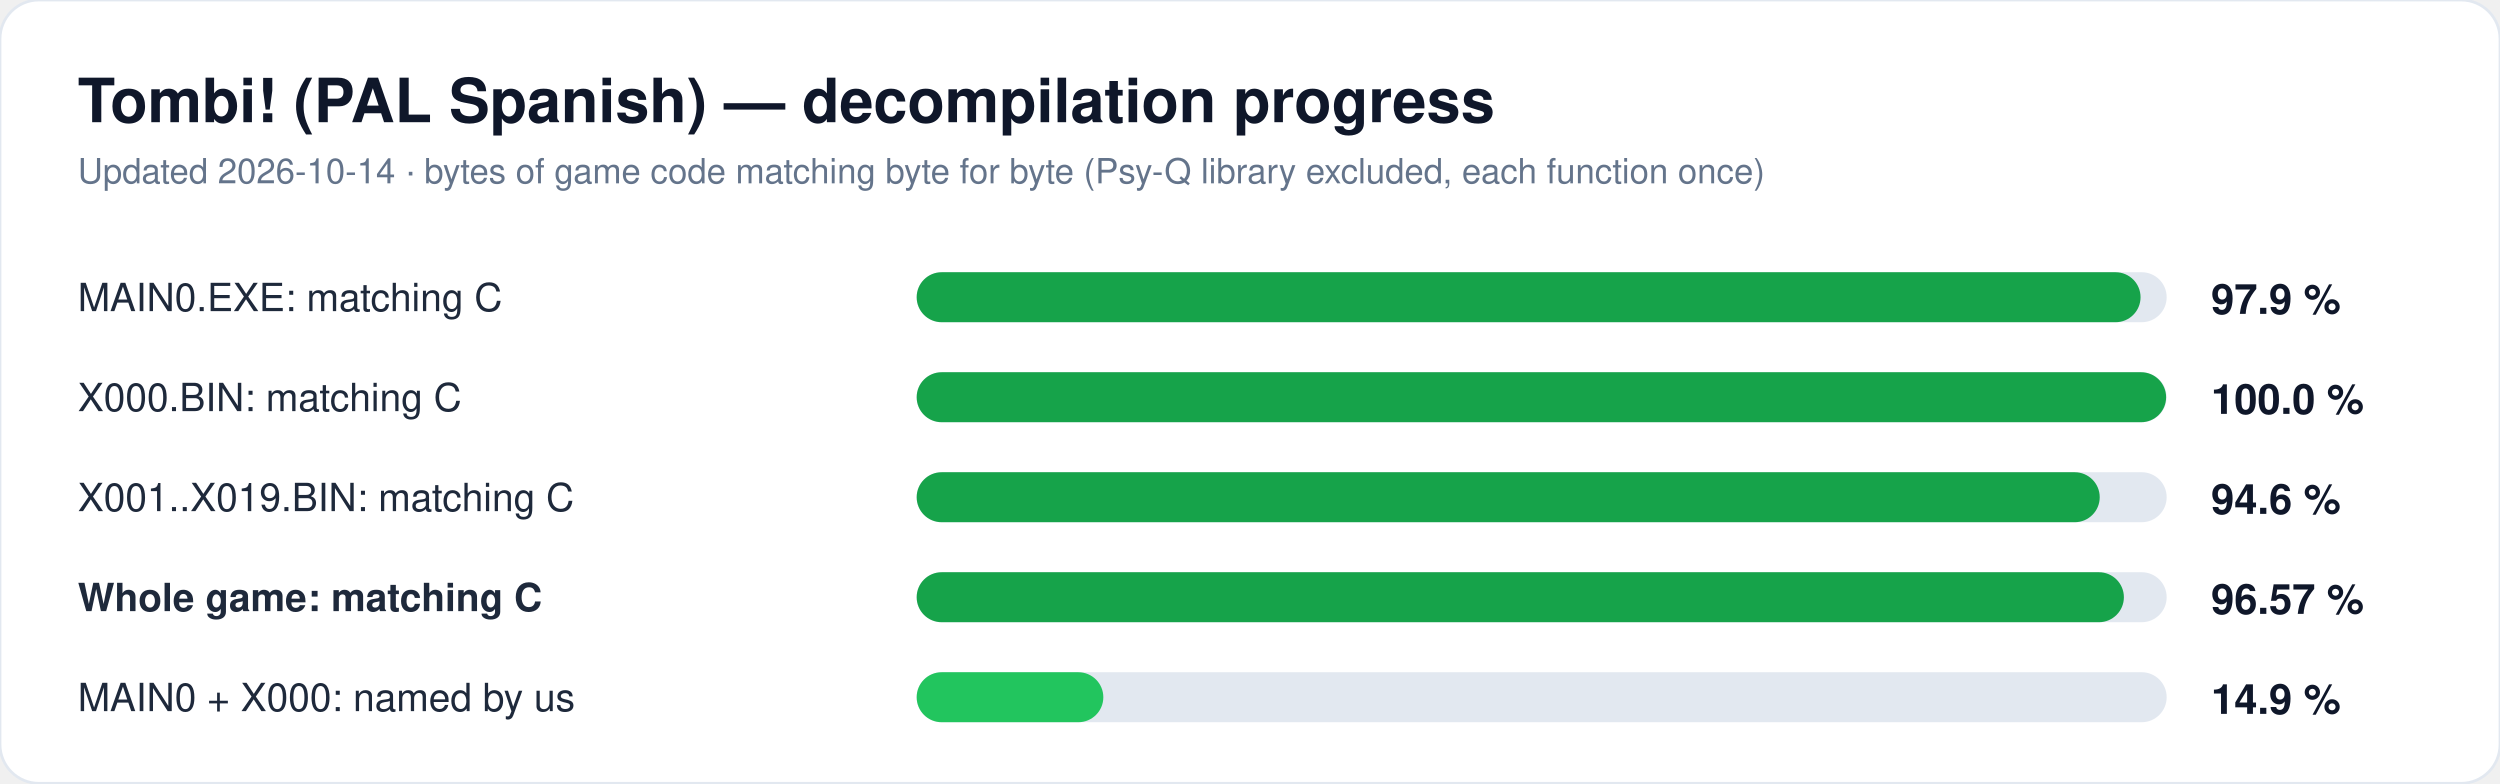
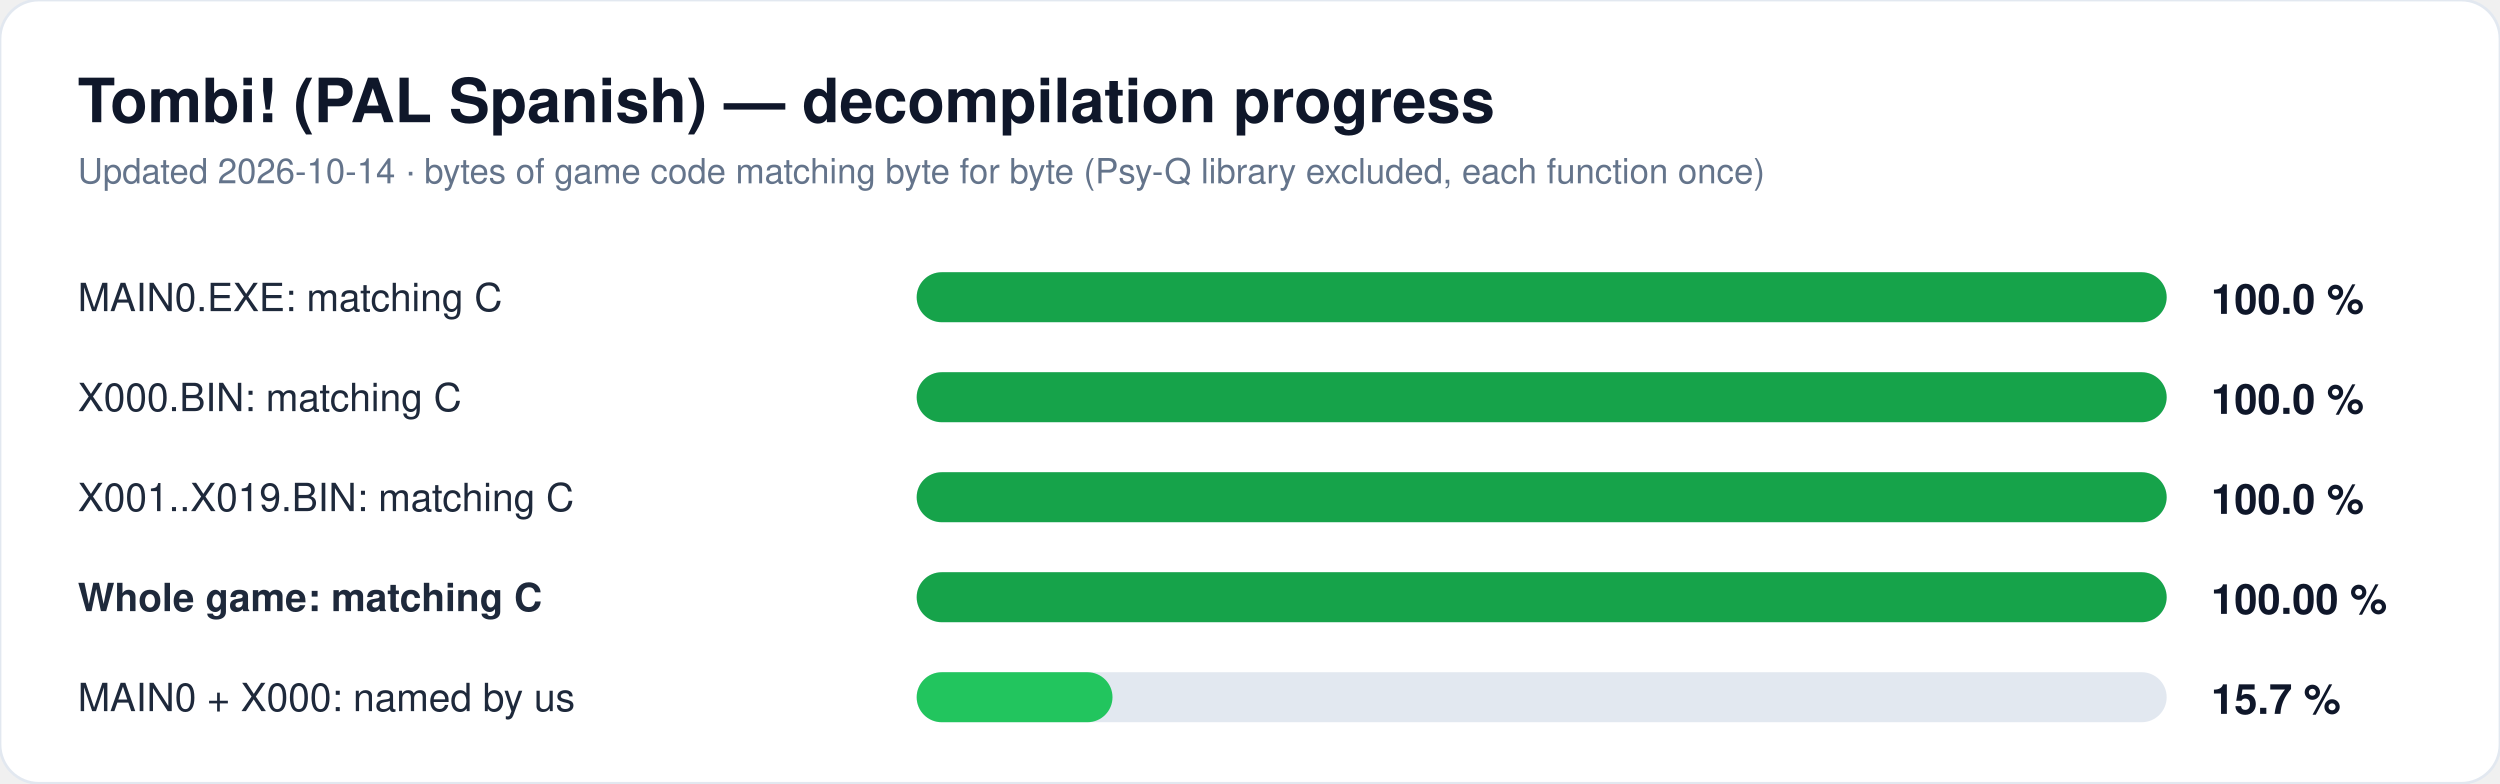
<svg xmlns="http://www.w3.org/2000/svg" width="900" height="282" viewBox="0 0 900 282" role="img" aria-label="Decompilation progress">
  <rect width="900" height="282" rx="14" fill="#ffffff" stroke="#e2e8f0" />
  <text x="28" y="44" font-family="Segoe UI,Helvetica,Arial,sans-serif" font-size="22" font-weight="700" fill="#0f172a">Tombi! (PAL Spanish) — decompilation progress</text>
  <text x="28" y="66" font-family="Segoe UI,Helvetica,Arial,sans-serif" font-size="12.5" fill="#64748b">Updated 2026-10-14 · bytes of game code matching byte for byte (Psy-Q library excluded, each function once)</text>
  <text x="28" y="112" font-family="Segoe UI,Helvetica,Arial,sans-serif" font-size="14" fill="#1e293b">MAIN0.EXE: matching C</text>
  <rect x="330" y="98" width="450" height="18" rx="9" fill="#e2e8f0" />
-   <rect x="330" y="98" width="440.6" height="18" rx="9" fill="#16a34a" />
-   <text x="796" y="113" font-family="Segoe UI,Helvetica,Arial,sans-serif" font-size="15" font-weight="700" fill="#0f172a">97.9 %</text>
+   <rect x="330" y="98" width="450.0" height="18" rx="9" fill="#16a34a" />
+   <text x="796" y="113" font-family="Segoe UI,Helvetica,Arial,sans-serif" font-size="15" font-weight="700" fill="#0f172a">100.0 %</text>
  <text x="28" y="148" font-family="Segoe UI,Helvetica,Arial,sans-serif" font-size="14" fill="#1e293b">X000.BIN: matching C</text>
  <rect x="330" y="134" width="450" height="18" rx="9" fill="#e2e8f0" />
-   <rect x="330" y="134" width="449.8" height="18" rx="9" fill="#16a34a" />
+   <rect x="330" y="134" width="450.0" height="18" rx="9" fill="#16a34a" />
  <text x="796" y="149" font-family="Segoe UI,Helvetica,Arial,sans-serif" font-size="15" font-weight="700" fill="#0f172a">100.0 %</text>
  <text x="28" y="184" font-family="Segoe UI,Helvetica,Arial,sans-serif" font-size="14" fill="#1e293b">X001..X019.BIN: matching C</text>
  <rect x="330" y="170" width="450" height="18" rx="9" fill="#e2e8f0" />
-   <rect x="330" y="170" width="425.9" height="18" rx="9" fill="#16a34a" />
-   <text x="796" y="185" font-family="Segoe UI,Helvetica,Arial,sans-serif" font-size="15" font-weight="700" fill="#0f172a">94.6 %</text>
+   <rect x="330" y="170" width="450.0" height="18" rx="9" fill="#16a34a" />
+   <text x="796" y="185" font-family="Segoe UI,Helvetica,Arial,sans-serif" font-size="15" font-weight="700" fill="#0f172a">100.0 %</text>
  <text x="28" y="220" font-family="Segoe UI,Helvetica,Arial,sans-serif" font-size="14" font-weight="700" fill="#1e293b">Whole game: matching C</text>
  <rect x="330" y="206" width="450" height="18" rx="9" fill="#e2e8f0" />
-   <rect x="330" y="206" width="434.6" height="18" rx="9" fill="#16a34a" />
-   <text x="796" y="221" font-family="Segoe UI,Helvetica,Arial,sans-serif" font-size="15" font-weight="700" fill="#0f172a">96.57 %</text>
+   <rect x="330" y="206" width="450.0" height="18" rx="9" fill="#16a34a" />
+   <text x="796" y="221" font-family="Segoe UI,Helvetica,Arial,sans-serif" font-size="15" font-weight="700" fill="#0f172a">100.00 %</text>
  <text x="28" y="256" font-family="Segoe UI,Helvetica,Arial,sans-serif" font-size="14" fill="#1e293b">MAIN0 + X000: named by us</text>
  <rect x="330" y="242" width="450" height="18" rx="9" fill="#e2e8f0" />
-   <rect x="330" y="242" width="67.2" height="18" rx="9" fill="#22c55e" />
-   <text x="796" y="257" font-family="Segoe UI,Helvetica,Arial,sans-serif" font-size="15" font-weight="700" fill="#0f172a">14.9 %</text>
+   <rect x="330" y="242" width="70.5" height="18" rx="9" fill="#22c55e" />
+   <text x="796" y="257" font-family="Segoe UI,Helvetica,Arial,sans-serif" font-size="15" font-weight="700" fill="#0f172a">15.7 %</text>
</svg>
